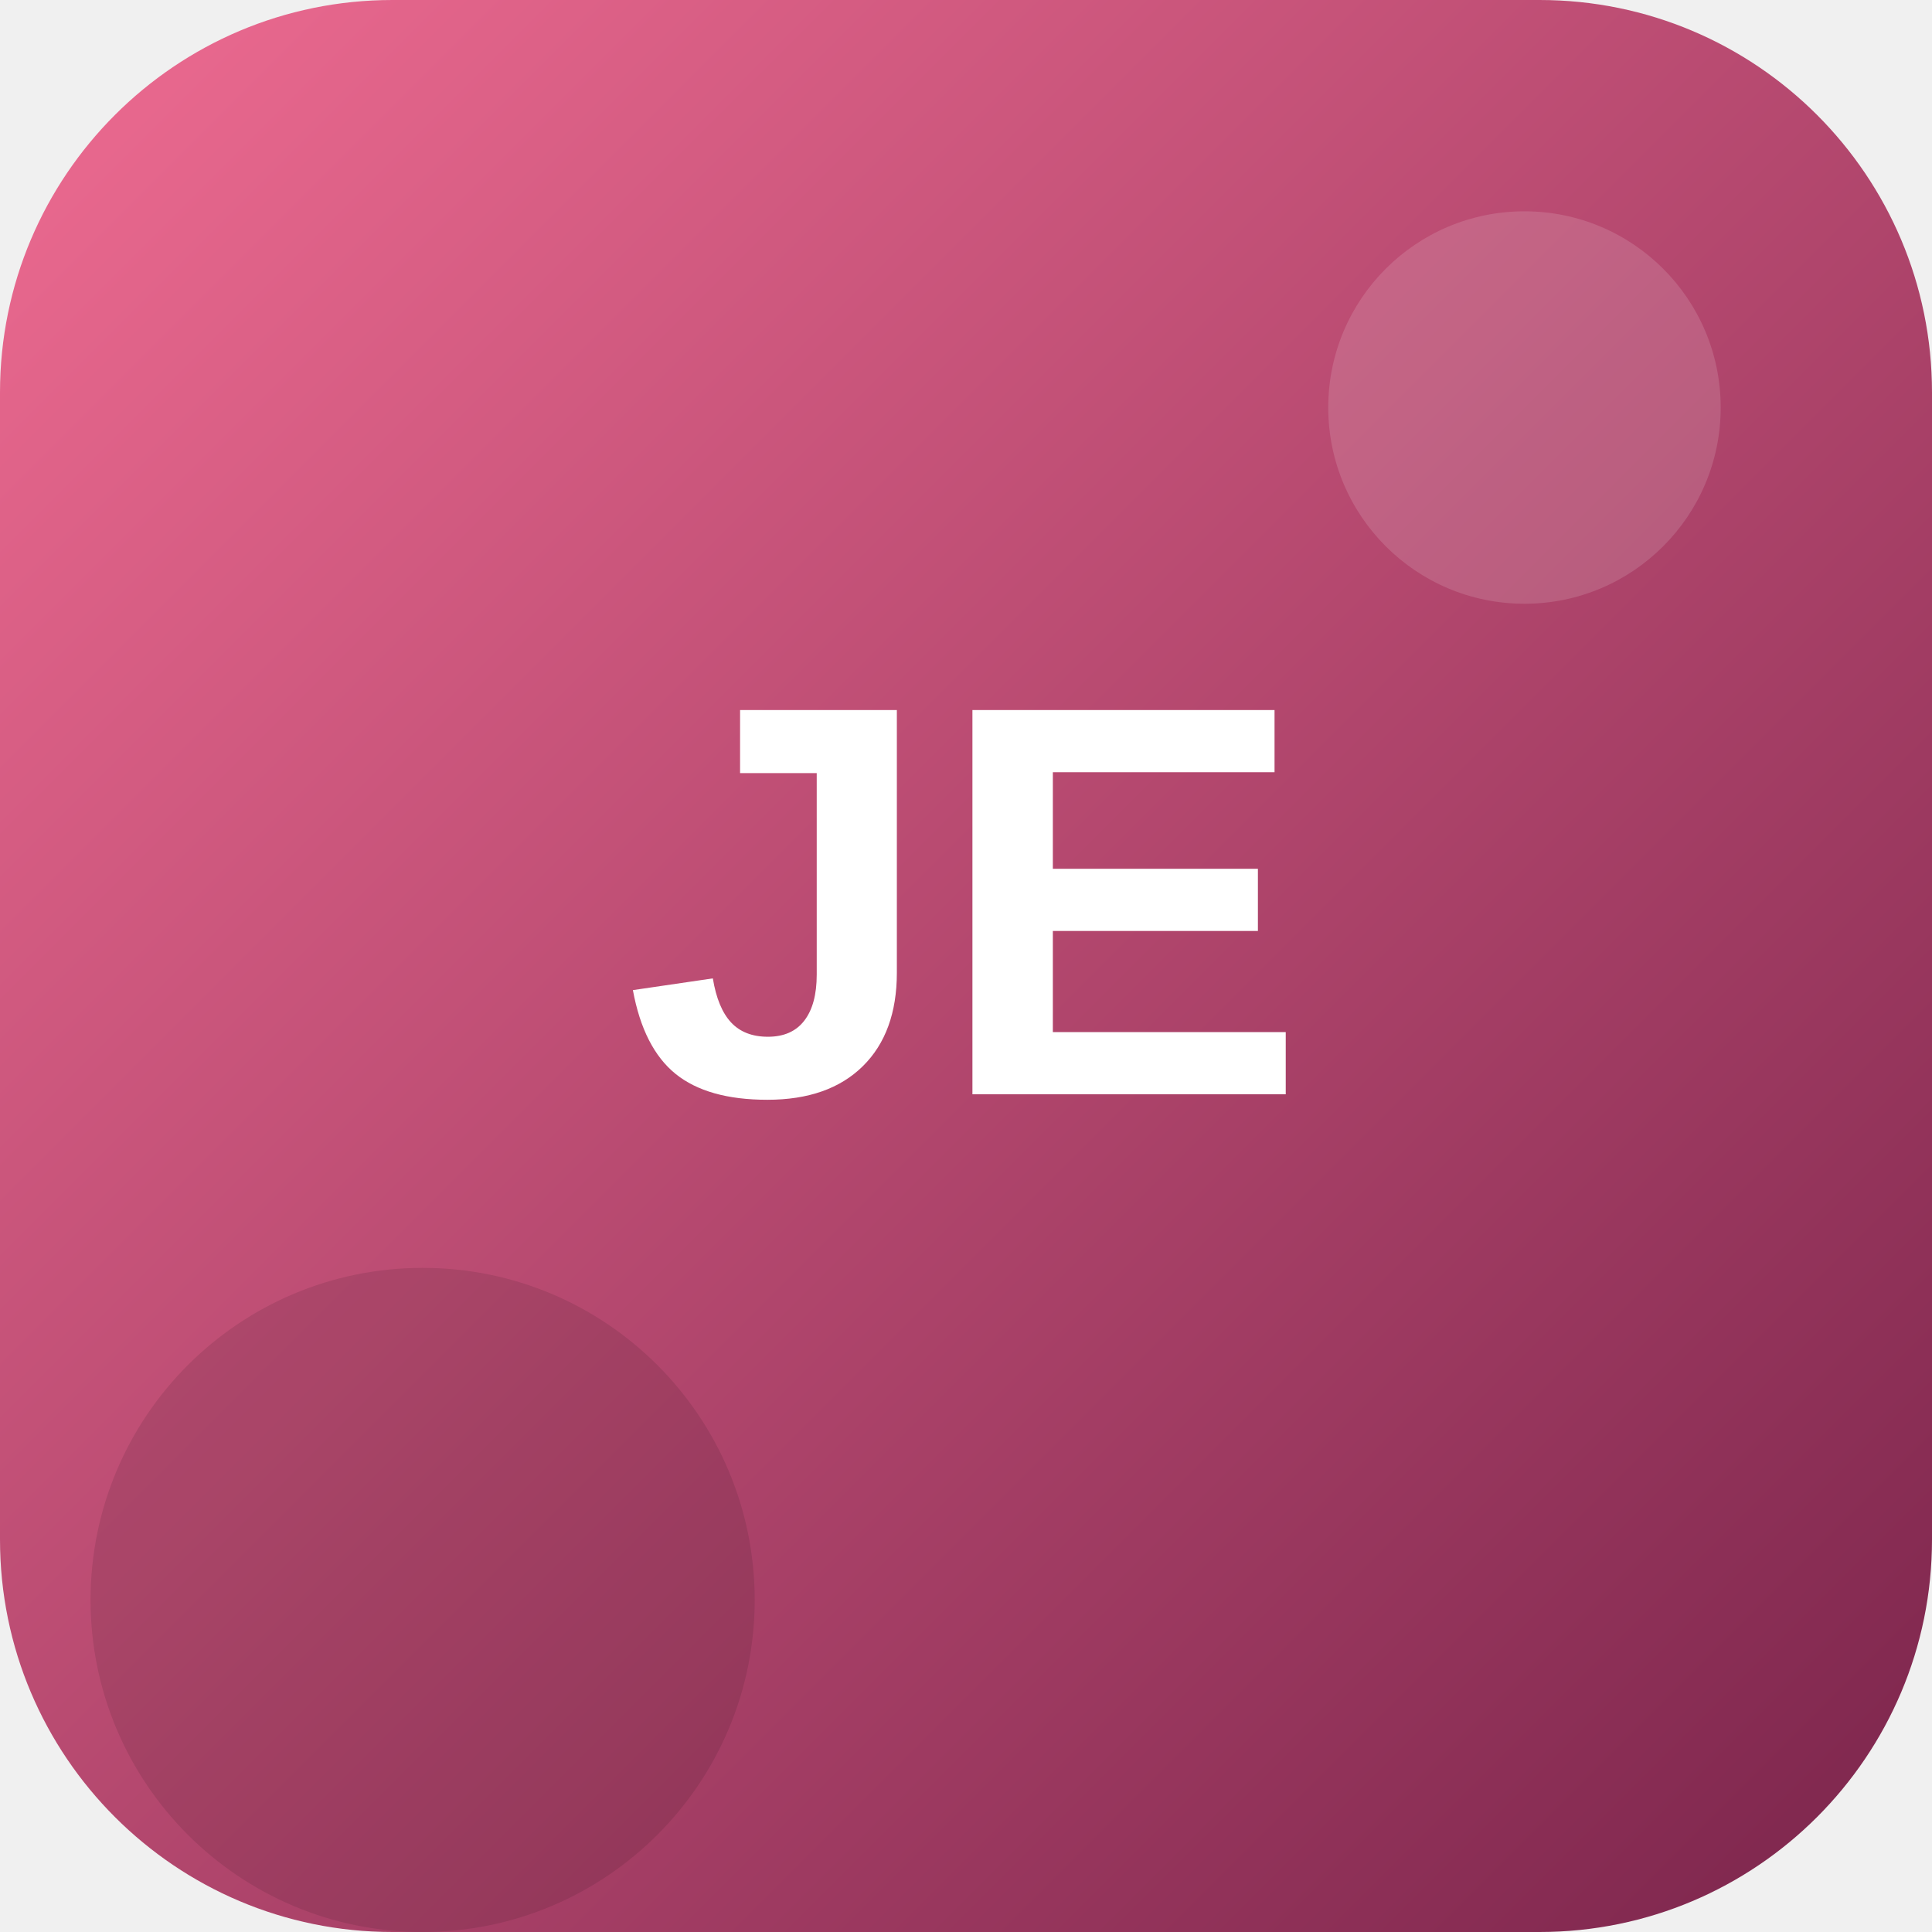
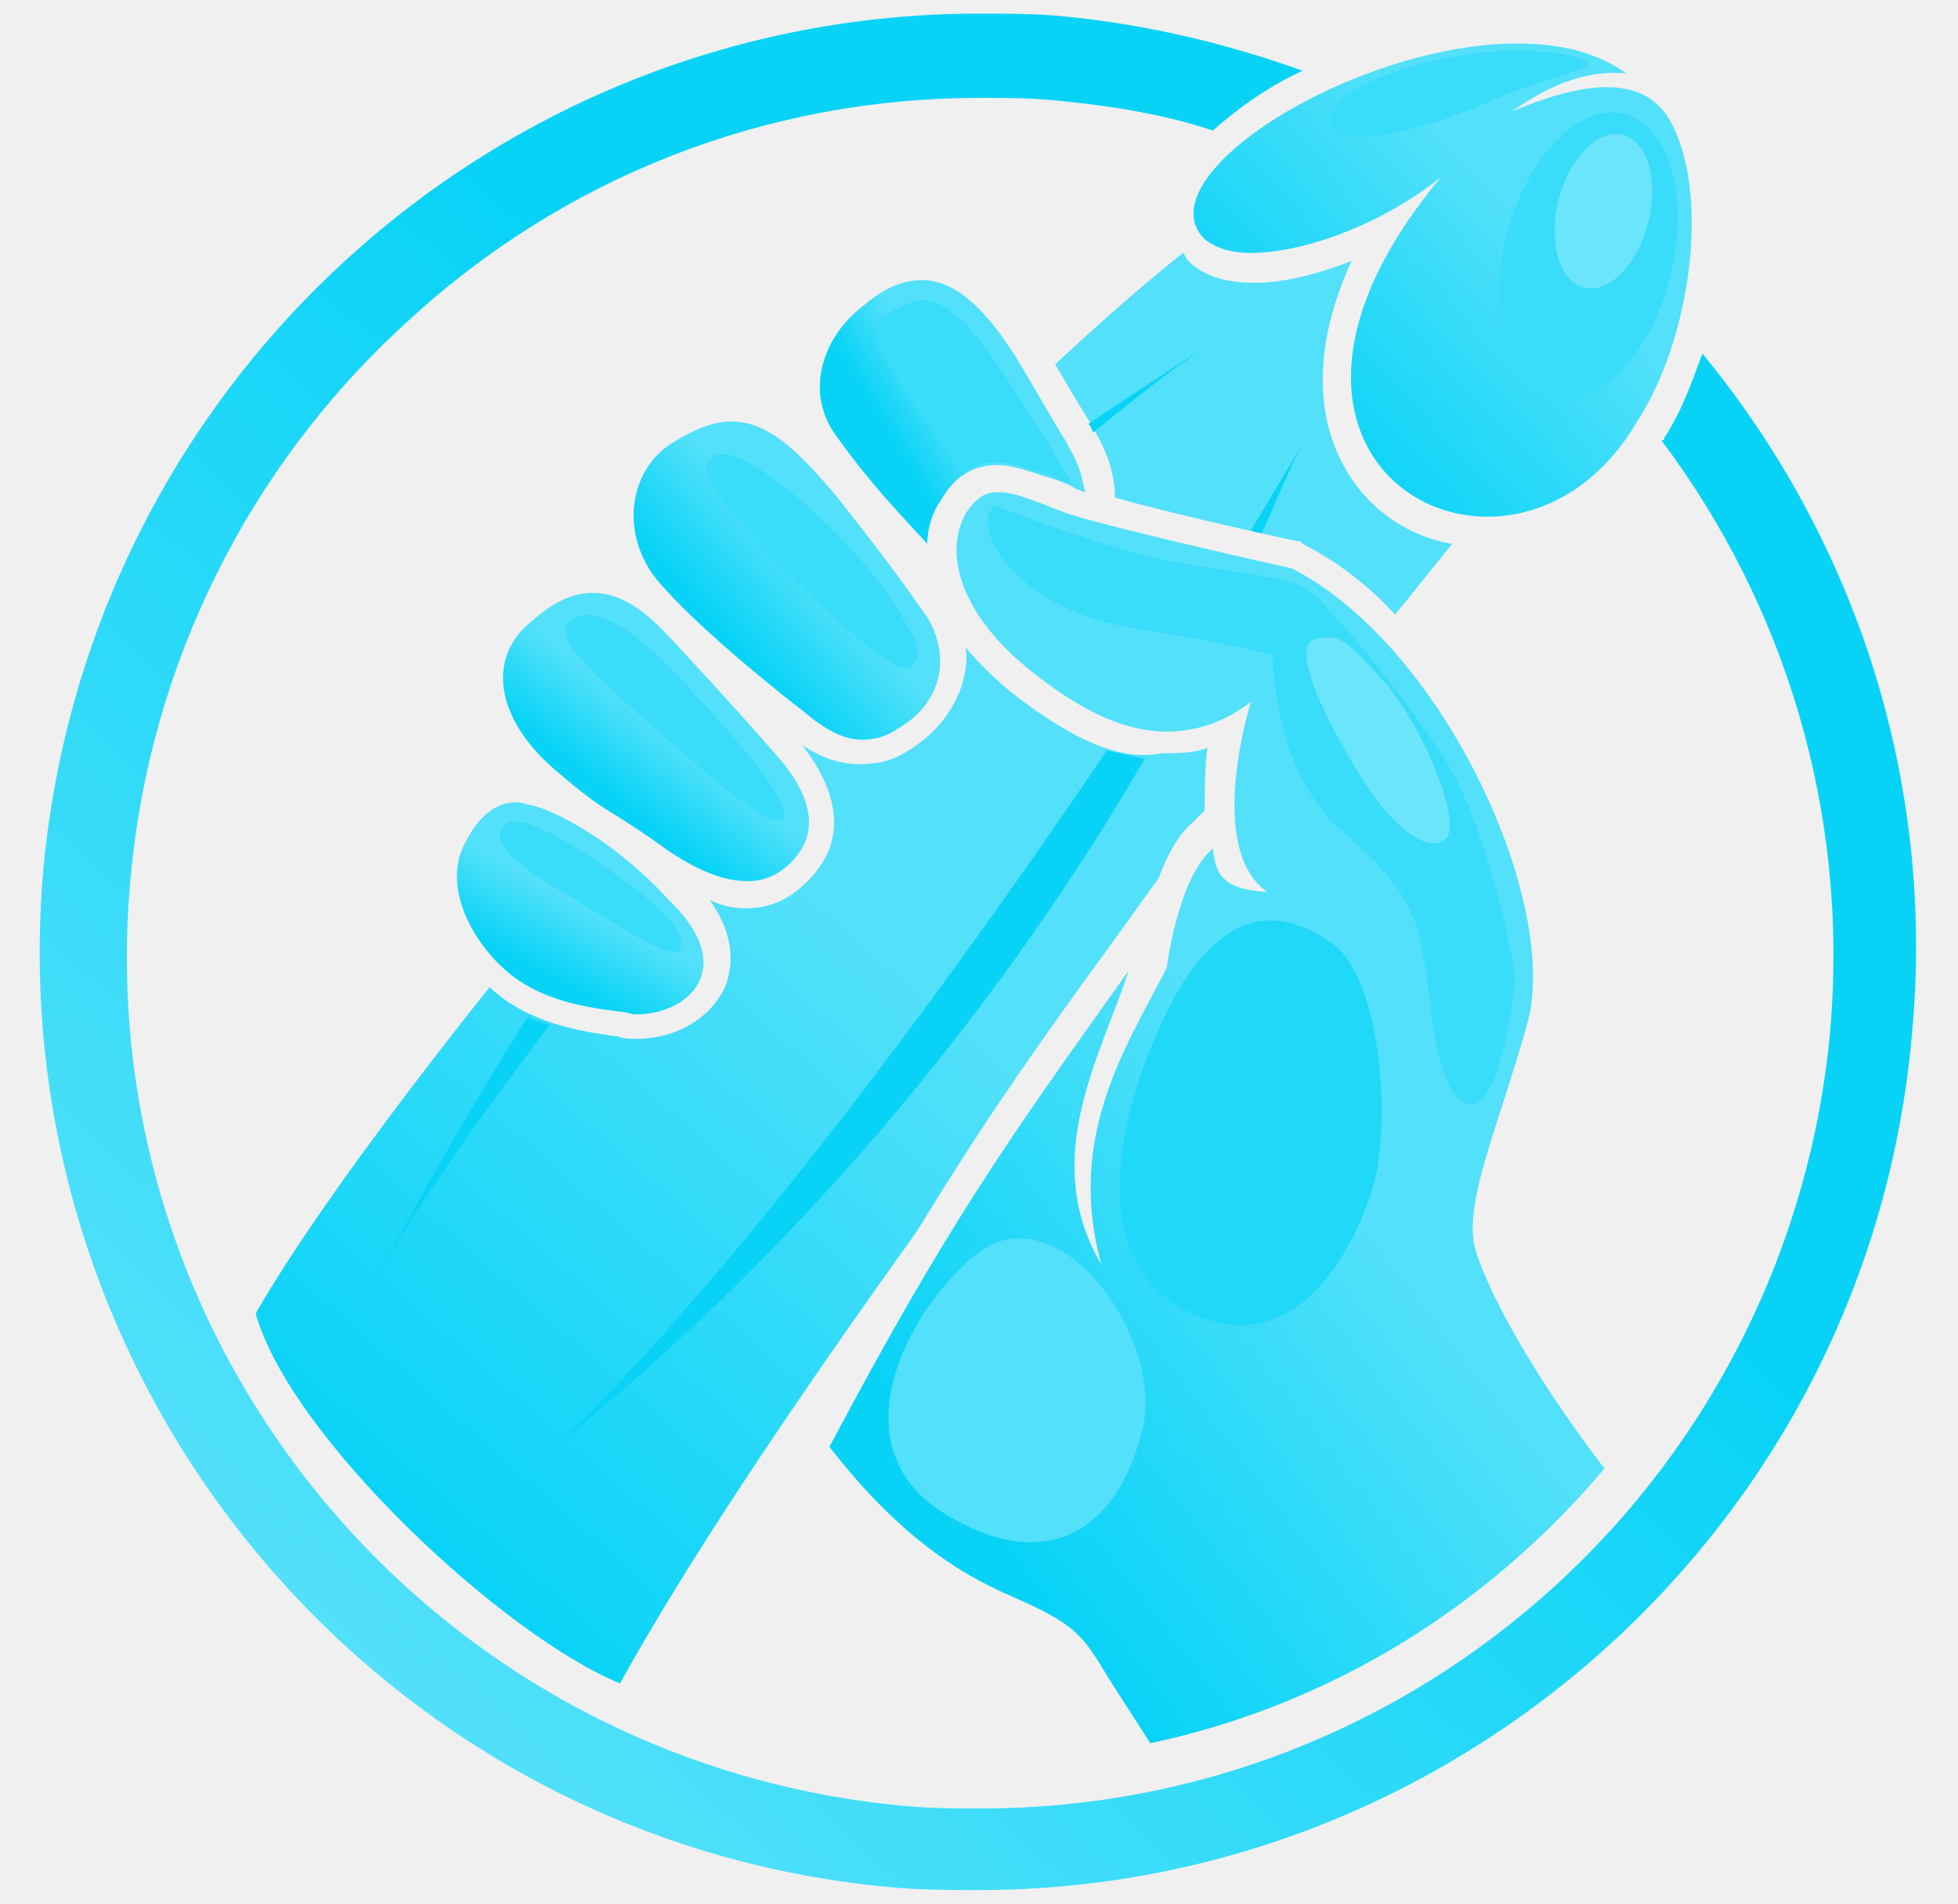
- <svg xmlns="http://www.w3.org/2000/svg" width="512" height="512" viewBox="0 0 512 512" role="img" aria-label="jerkmotion">
-   <defs>
-     <linearGradient id="g" x1="0" y1="0" x2="1" y2="1">
-       <stop offset="0" stop-color="#EF6C92" />
-       <stop offset="1" stop-color="#7A244B" />
-     </linearGradient>
-   </defs>
-   <rect width="512" height="512" rx="104" fill="url(#g)" />
-   <circle cx="404" cy="108" r="52" fill="#ffffff" opacity=".14" />
-   <circle cx="112" cy="424" r="88" fill="#000000" opacity=".10" />
-   <text x="256" y="290" text-anchor="middle" font-family="Arial, sans-serif" font-size="148" font-weight="800" fill="#ffffff">JE</text>
+ <svg xmlns="http://www.w3.org/2000/svg" version="1.1" id="Layer_1" x="0px" y="0px" viewBox="0 0 72 70" style="enable-background:new 0 0 72 70;background-color: #101013;">
+   <style type="text/css">
+ 	.st0{fill:url(#SVGID_1_);}
+ 	.st1{fill:hsl(189, 94%, 50%);}
+ 	.st2{fill:url(#SVGID_2_);}
+ 	.st3{fill:url(#SVGID_3_);}
+ 	.st4{fill:url(#SVGID_4_);}
+ 	.st5{fill:url(#SVGID_5_);}
+ 	.st6{fill:url(#SVGID_6_);}
+ 	.st7{fill:url(#SVGID_7_);}
+ 	.st8{fill:url(#SVGID_8_);}
+ 	.st9{fill:url(#SVGID_9_);}
+ 	.st10{fill:url(#SVGID_10_);}
+ 	.st11{fill:url(#SVGID_11_);}
+ 	.st12{fill:url(#SVGID_12_);}
+ 	.st13{fill:url(#SVGID_13_);}
+ 	.st14{fill:url(#SVGID_14_);}
+ 	.st15{fill:url(#SVGID_15_);}
+ 	.st16{fill:url(#SVGID_16_);}
+ 	.st17{fill:#FFFFFF;}
+ 	.st18{fill:hsl(189, 94%, 60%);}
+ 	.st19{fill:hsl(189, 94%, 70%);}
+ 	.st20{fill:url(#SVGID_17_);}
+ 	.st21{fill:hsl(189, 94%, 55%);}
+ 	.st22{fill:hsl(189, 94%, 65%);}
+ </style>
+   <linearGradient id="SVGID_1_" gradientUnits="userSpaceOnUse" x1="9.136" y1="61.997" x2="38.332" y2="28.779">
+     <stop offset="0.18" style="stop-color:hsl(189, 94%, 50%)" />
+     <stop offset="0.804" style="stop-color:hsl(189, 94%, 65%)" />
+   </linearGradient>
+   <g>
+     <path class="st0" d="M37.5,25.7c-0.8-0.6-1.5-1.3-2-1.9c0.1,0.4,0,0.9-0.1,1.3c-0.3,1-1,1.9-2,2.5c-0.6,0.4-1.2,0.5-1.8,0.5 c-0.8,0-1.5-0.3-2.1-0.7c2,2.6,1,4.2,0.2,5c-0.7,0.7-1.4,1-2.3,1c-0.4,0-0.9-0.1-1.3-0.3c1,1.4,0.8,2.5,0.6,3.1 c-0.5,1.2-1.8,2-3.3,2c-0.3,0-0.5,0-0.7-0.1l-0.1,0c-1.4-0.2-3.2-0.5-4.6-1.8c-3.9,4.9-7,9.2-8.6,12c1.3,4.6,9.2,11.9,13.4,13.6 c2.6-4.7,6.6-10.6,10.9-16.6c2.2-3.6,4.1-6.4,7.1-10.5l1.8-2.5c0.3-0.8,0.7-1.6,1.3-2.1l0.4-0.4c0-0.8,0-1.6,0.1-2.3 c-0.5,0.2-1.1,0.2-1.7,0.2C41.2,28,39.5,27.2,37.5,25.7z M49.2,16.7c-0.9-2-0.7-4.5,0.5-7.1c-1.3,0.5-2.5,0.8-3.6,0.8 c-1.1,0-1.9-0.3-2.4-0.8c-0.1-0.1-0.1-0.2-0.2-0.3c-1.5,1.2-3.1,2.6-4.7,4.1c1,1.7,1.2,2,1.2,2c0.1,0.1,0.1,0.2,0.4,0.7l0.1,0.2 c0.3,0.6,0.5,1.3,0.5,2c2.5,0.7,6.7,1.6,6.7,1.6l0.1,0l0.1,0.1c1.2,0.6,2.4,1.5,3.4,2.6c0.9-1.1,1.6-2,2.1-2.6 C51.6,19.7,50,18.5,49.2,16.7z" />
+     <g>
+       <path class="st1" d="M40.2,15.9c1.6-1.3,3.1-2.5,4.4-3.3c-1.6,1-3.1,2-4.6,3C40.1,15.6,40.1,15.7,40.2,15.9z" />
+       <path class="st1" d="M20.2,37.7c-0.3-0.1-0.6-0.2-0.8-0.3c-2.1,3.3-4,6.7-5.9,10.2C15,44.8,17.4,41.4,20.2,37.7z" />
+     </g>
+     <g>
+       <g>
+         <path class="st1" d="M46.4,19.6c0.5-1.1,0.9-2.1,1.4-3.1c-0.6,1-1.2,2-1.8,3C46,19.5,46.2,19.6,46.4,19.6z" />
+       </g>
+       <g>
+         <path class="st1" d="M42.1,27.9c-0.5-0.1-0.9-0.2-1.4-0.3c-7.1,10.5-14.6,20.2-20.3,25.6C30.1,45.4,37.2,36.3,42.1,27.9z" />
+       </g>
+     </g>
+     <g>
+       <linearGradient id="SVGID_2_" gradientUnits="userSpaceOnUse" x1="3.38" y1="70.278" x2="50.227" y2="19.619">
+         <stop offset="0.197" style="stop-color:hsl(189, 94%, 65%)" />
+         <stop offset="0.82" style="stop-color:hsl(189, 94%, 50%)" />
+       </linearGradient>
+       <path class="st2" d="M62.6,13c-0.4,1.1-0.8,2.2-1.4,3.1c0,0,0,0.1-0.1,0.1c4.5,6,6.9,13.6,6.2,21.7c-0.7,7.8-4.3,15.1-10.1,20.4 c-5.8,5.3-13.3,8.2-21.1,8.2c-1,0-1.9,0-2.9-0.1c-17.2-1.6-30-16.8-28.4-34.1c0.7-7.8,4.3-15.1,10.1-20.4C20.7,6.5,28.2,3.6,36,3.6 v0l0,0v0h0c1,0,1.9,0,2.9,0.1c2,0.2,3.9,0.5,5.7,1.1c0.9-0.8,2-1.6,3.3-2.2c-2.8-1-5.7-1.7-8.8-2C38.1,0.5,37,0.5,36,0.5h0 C18.3,0.5,3.3,14,1.6,31.9c-1.7,19,12.3,35.8,31.2,37.5c1.1,0.1,2.1,0.1,3.2,0.1c17.6,0,32.7-13.5,34.3-31.4 C71.2,28.7,68.2,19.8,62.6,13z" />
+     </g>
+     <path class="st3" d="M19.5,29.6c-0.1,0-0.3-0.1-0.5-0.1c-0.6,0-1.3,0.3-1.9,1.5c-0.7,1.3-0.1,3,1.1,4.3c1.3,1.4,3,1.7,4.6,1.9 c0.2,0,0.4,0.1,0.6,0.1c1.9,0,3.8-1.7,1.2-4.2C22.4,30.7,20.1,29.7,19.5,29.6z" />
+     <path class="st4" d="M20.4,28.3c2.1,1.8,1.7,1.2,4.2,3c1.2,0.8,2.1,1.1,2.9,1.1c0.7,0,1.2-0.3,1.6-0.7c1.2-1.2,0.6-2.7-0.7-4.1 c-1.3-1.5-3.6-4-4.1-4.5c-0.8-0.8-1.6-1.3-2.5-1.3c-0.7,0-1.4,0.3-2.2,1C17.8,24.2,18.3,26.5,20.4,28.3z" />
+     <path class="st5" d="M30.8,18.3c-1.5-1.8-2.6-2.8-3.9-2.8c-0.7,0-1.4,0.3-2.2,0.8c-1.6,1-2,3.5-0.3,5.3c1.6,1.8,4.8,4.3,5.2,4.6 c0.7,0.6,1.4,1,2.1,1c0.4,0,0.9-0.1,1.3-0.4c1.6-0.9,2-2.6,1.1-4.1C33.1,21.3,33,21.1,30.8,18.3z" />
+     <path class="st6" d="M37.2,58.7c2.3,1,2.6,1.4,3.5,2.9c0.3,0.5,0.9,1.4,1.6,2.5C48.9,62.7,54.7,59.1,59,54c-2-2.6-4-5.8-4.7-7.9 c-0.6-1.7,0.8-4.6,1.9-8.6c1.1-4.5-3.2-13.8-8.7-16.6c0,0-6.3-1.4-8.2-2c-1.1-0.4-1.9-0.8-2.6-0.8c-0.5,0-0.8,0.2-1.2,0.8 c-0.8,1.5-0.2,3.8,2.7,6c1.7,1.3,3.2,2,4.7,2c1,0,2.1-0.3,3.1-1.1c0,0-1.7,5.4,0.6,7c-1.7-0.1-1.9-0.7-2-1.6 c-1.3,1.1-1.7,4.4-1.7,4.4c-1.5,2.9-3.7,6.2-2.4,10.9c-2.3-3.9,0-7.7,1-10.8c-4.5,6.3-6.7,9.4-11,17.5 C32.9,56.3,35.1,57.8,37.2,58.7z" />
+     <path class="st16" d="M61.5,4.6c-0.8-1.6-2.6-1.9-5.9-0.5c1.8-1.3,3.2-1.5,4.2-1.4c-1.1-0.8-2.5-1.1-4-1.1c-6,0-13.8,4.9-11.5,7.2 c0.4,0.3,0.9,0.5,1.7,0.5c2,0,4.9-1.1,7-2.8C46.8,13.9,50.4,19,54.7,19c2,0,4.1-1.1,5.5-3.5C62.1,12.6,62.9,7.4,61.5,4.6z" />
+     <ellipse transform="matrix(0.246604, -0.969116, 0.969116, 0.246604, 34.89701, 63.7023)" class="st18" cx="58.4" cy="9.4" rx="5.4" ry="3.1" />
+     <ellipse transform="matrix(0.246604, -0.969116, 0.969116, 0.246604, 36.85204, 63.02061)" class="st19" cx="59" cy="7.8" rx="2.9" ry="1.7" />
+     <path class="st20" d="M39.5,16.8c-0.8-1.5,0.4,0.7-1.8-3.1c-1.4-2.4-2.6-3.4-3.8-3.4c-0.7,0-1.4,0.3-2.1,0.9c-1.5,1.1-2.3,3.2-1,4.9 c1.3,1.8,2.3,2.8,3.3,3.9c0-0.6,0.2-1.2,0.5-1.6c0.5-0.9,1.2-1.3,2.1-1.3c0.6,0,1.3,0.3,2,0.5c0.3,0.1,0.6,0.2,0.9,0.4 c0.1,0,0.2,0.1,0.3,0.1C39.8,17.6,39.7,17.2,39.5,16.8z" />
+     <path class="st18" d="M36.6,18.6c-1,0.7,0.7,3.8,5.1,4.5s5.1,1,5.1,1s0,4.2,2.5,6.4s2.8,3.1,3.1,5c0.3,1.8,0.4,4.7,1.6,5.1 c1.1,0.3,1.7-4,1.7-4.6c0-0.6-0.9-5.1-2.4-7.8c-1.6-2.6-4.4-5.9-5.2-6.5s-3.8-0.7-6.1-1.3S36.6,18.6,36.6,18.6z" />
+     <path class="st18" d="M37.2,14.2c-1.1-1.7-2.4-3.5-3.6-3.1c0,0-1.1,0.3-1.4,1c-0.3,0.6,2.2,3.9,3.2,5.3c0.4-0.3,0.8-0.4,1.3-0.4 c0.6,0,1.3,0.3,2,0.5c0.2,0.1,0.4,0.2,0.7,0.3C39,17,38.1,15.6,37.2,14.2z" />
+     <path class="st18" d="M26.2,16.8c1.1-0.8,5.3,3.3,6.4,5c1.1,1.7,1.4,2.1,0.9,2.7c-0.5,0.6-3.7-2.6-5.1-4 C27.1,19,25.4,17.4,26.2,16.8z" />
+     <path class="st18" d="M21,22.8c1.3-0.9,3.6,1.7,4.8,3c1.2,1.3,3.4,3.8,3,4.3s-2.9-1.7-4.7-3.3C22.2,25.1,20.1,23.4,21,22.8z" />
+     <path class="st18" d="M18.4,30.6c0.3-1.1,2.6,0.4,4.3,1.6c1.7,1.2,2.6,2.2,2.3,2.7c-0.3,0.5-2.3-0.9-3.5-1.6 C20.2,32.5,18.2,31.4,18.4,30.6z" />
+     <path class="st19" d="M48.4,23.5c-1.2,0.2,0.9,4,2,5.6c1.1,1.6,2.3,2.3,2.8,1.7c0.5-0.6-0.7-3.7-2.1-5.5 C49.5,23.5,49.3,23.3,48.4,23.5z" />
+     <path class="st21" d="M43.4,36.3c-1.5,2.5-4.1,9.3-0.1,11.7c4,2.4,6.4-1.7,7.2-4.4c0.7-2.6,0.2-7.7-1.5-8.9 C47.3,33.5,45.3,33.2,43.4,36.3z" />
+     <path class="st22" d="M35.8,46.2c-2.6,2.2-5,7.1-1,9.5c4,2.4,6.4,0.2,7.2-3.1C42.9,49.2,38.8,43.6,35.8,46.2z" />
+     <path class="st18" d="M49,4.1c-0.5,1.9,4.1,0.4,5.6-0.3c1.5-0.7,3.6-1.2,3.8-1.4c0.2-0.2-1.6-0.8-4.4-0.4C51.2,2.4,49.2,3.4,49,4.1z " />
+   </g>
+   <linearGradient id="SVGID_3_" gradientUnits="userSpaceOnUse" x1="19.693" y1="36.639" x2="22.248" y2="31.935">
+     <stop offset="0.172" style="stop-color:hsl(189, 94%, 50%)" />
+     <stop offset="0.692" style="stop-color:hsl(189, 94%, 65%)" />
+   </linearGradient>
+   <linearGradient id="SVGID_4_" gradientUnits="userSpaceOnUse" x1="21.318" y1="30.956" x2="25.876" y2="25.157">
+     <stop offset="0.29" style="stop-color:hsl(189, 94%, 50%)" />
+     <stop offset="0.692" style="stop-color:hsl(189, 94%, 65%)" />
+   </linearGradient>
+   <linearGradient id="SVGID_5_" gradientUnits="userSpaceOnUse" x1="25.9" y1="24.189" x2="30.746" y2="19.858">
+     <stop offset="0.182" style="stop-color:hsl(189, 94%, 50%)" />
+     <stop offset="0.78" style="stop-color:hsl(189, 94%, 65%)" />
+   </linearGradient>
+   <linearGradient id="SVGID_6_" gradientUnits="userSpaceOnUse" x1="27.014" y1="52.334" x2="49.51" y2="35.02">
+     <stop offset="0.18" style="stop-color:hsl(189, 94%, 50%)" />
+     <stop offset="0.804" style="stop-color:hsl(189, 94%, 65%)" />
+   </linearGradient>
+   <linearGradient id="SVGID_16_" gradientUnits="userSpaceOnUse" x1="45.1" y1="18.009" x2="58.381" y2="5.524">
+     <stop offset="0.18" style="stop-color:hsl(189, 94%, 50%)" />
+     <stop offset="0.804" style="stop-color:hsl(189, 94%, 65%)" />
+   </linearGradient>
+   <linearGradient id="SVGID_17_" gradientUnits="userSpaceOnUse" x1="31.443" y1="17.271" x2="39.782" y2="12.199">
+     <stop offset="0.182" style="stop-color:hsl(189, 94%, 50%)" />
+     <stop offset="0.426" style="stop-color:hsl(189, 94%, 65%)" />
+   </linearGradient>
</svg>
